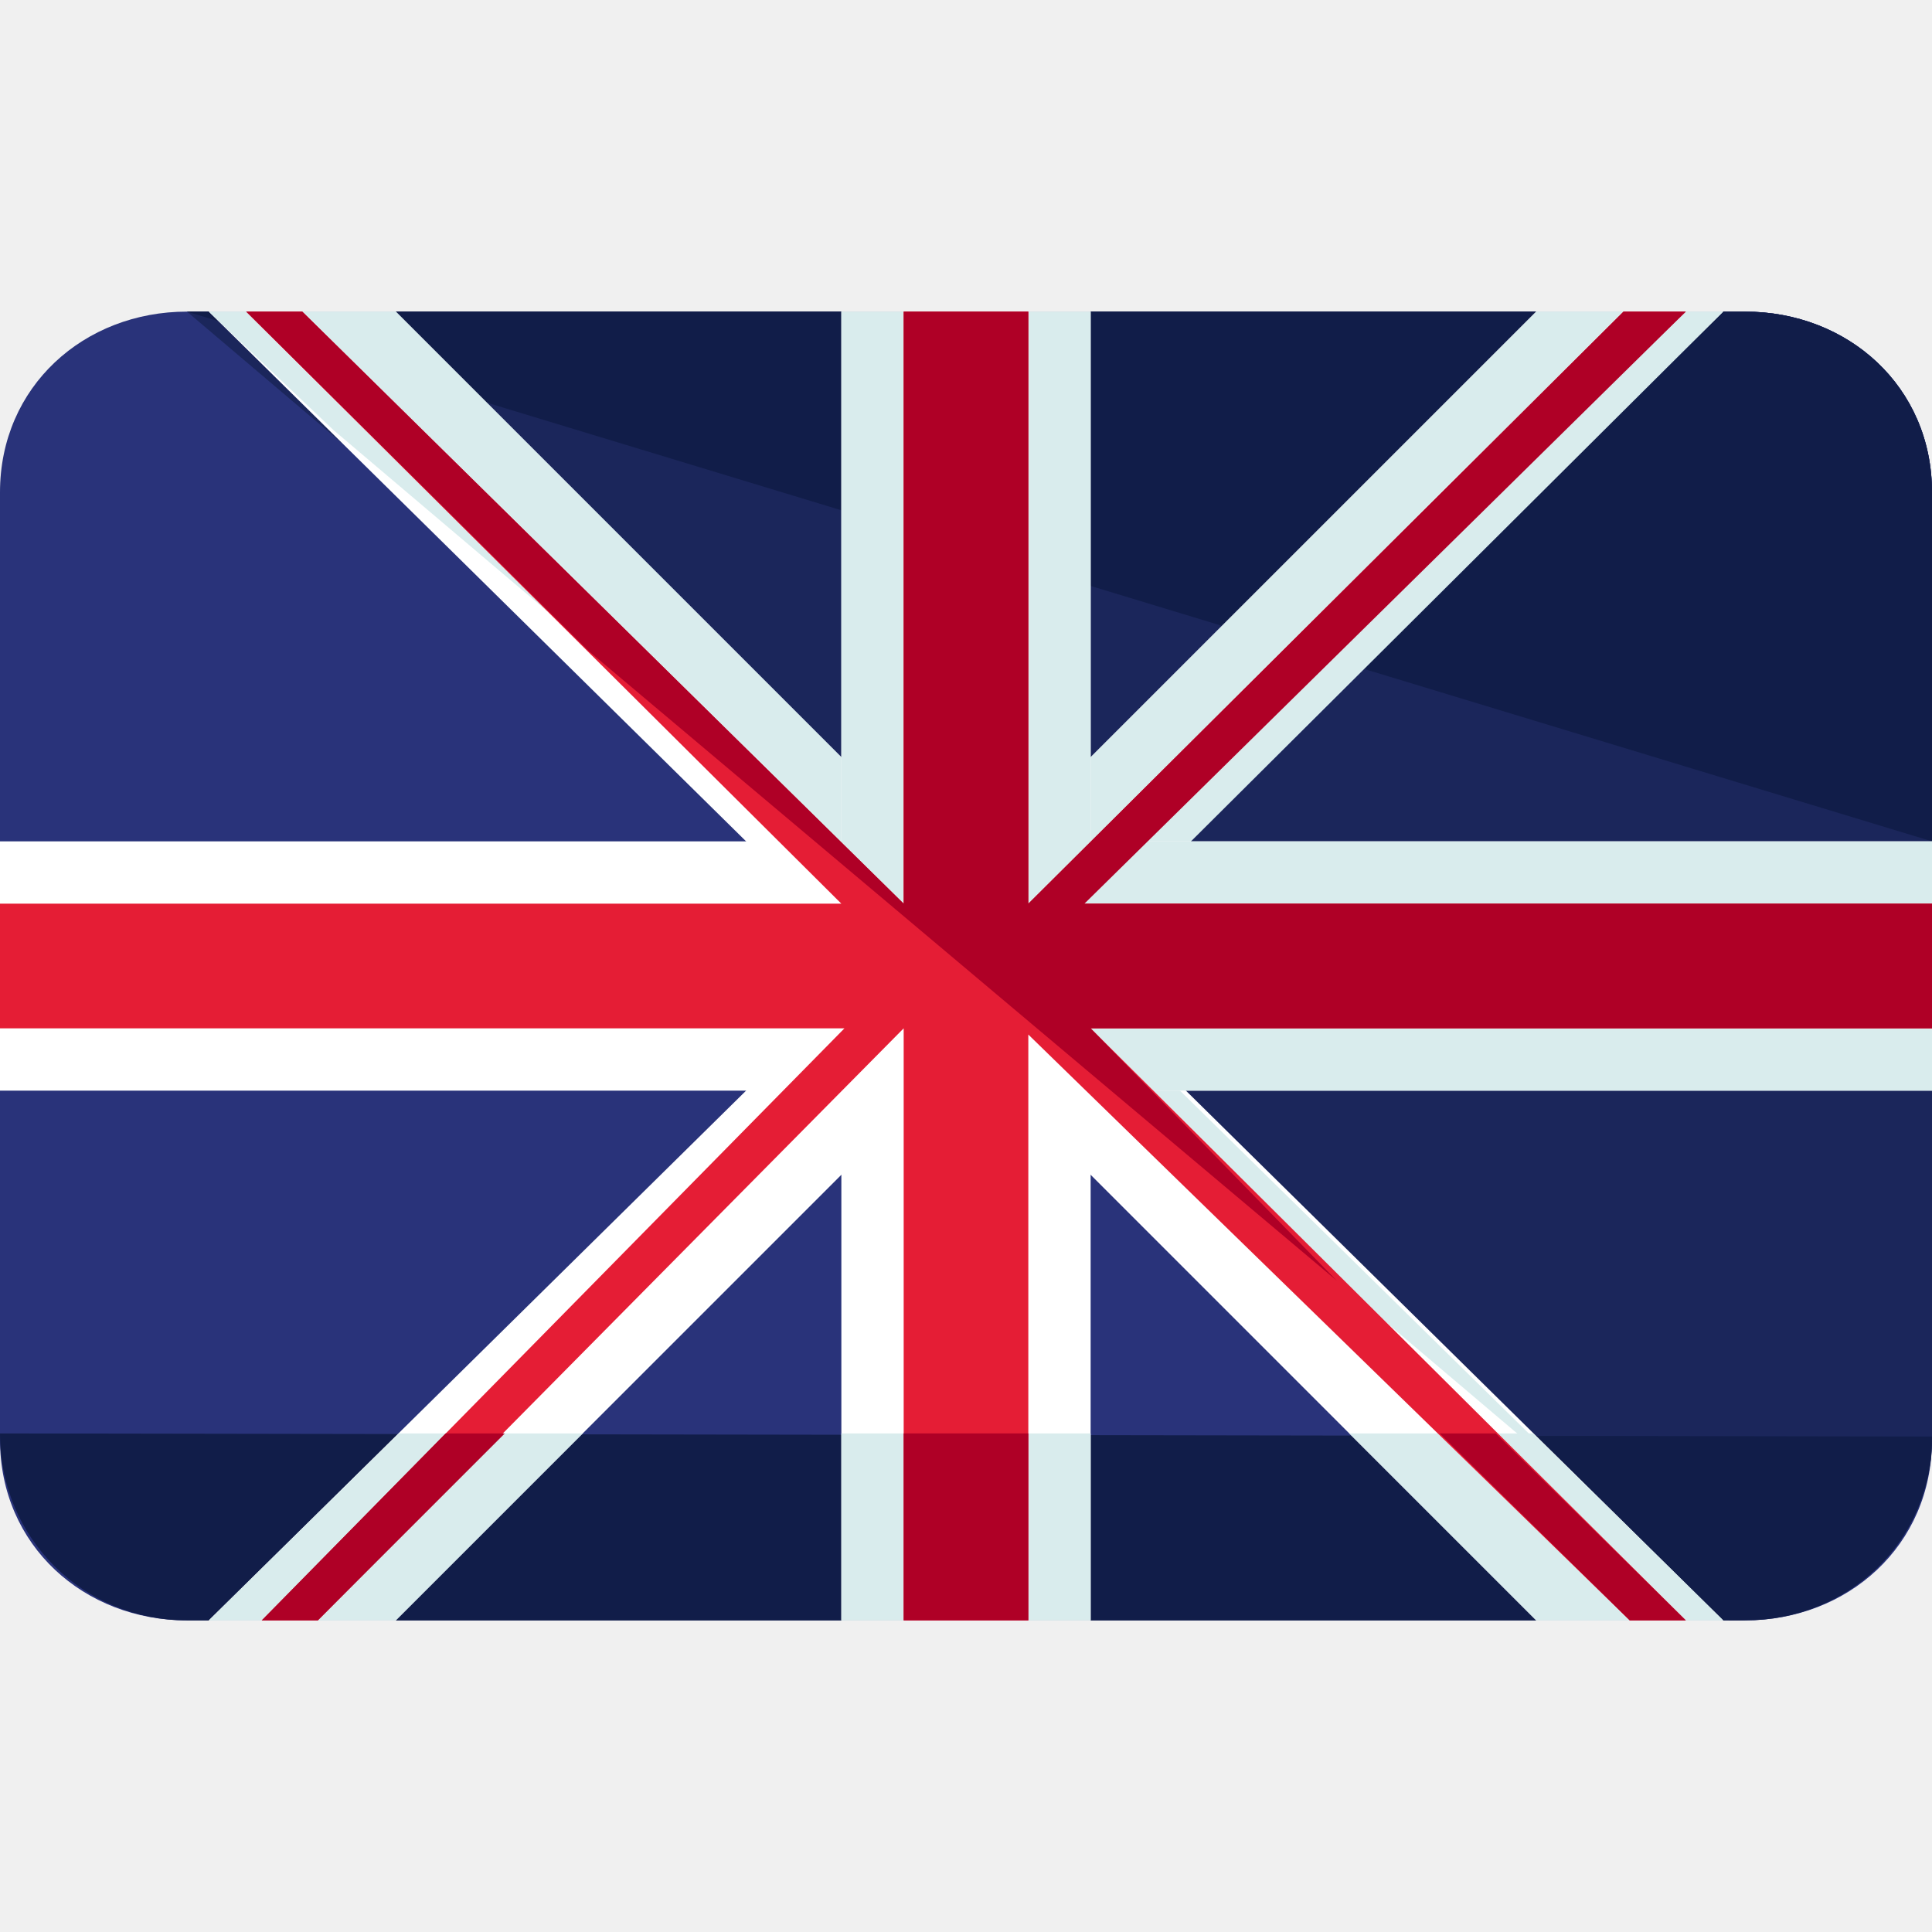
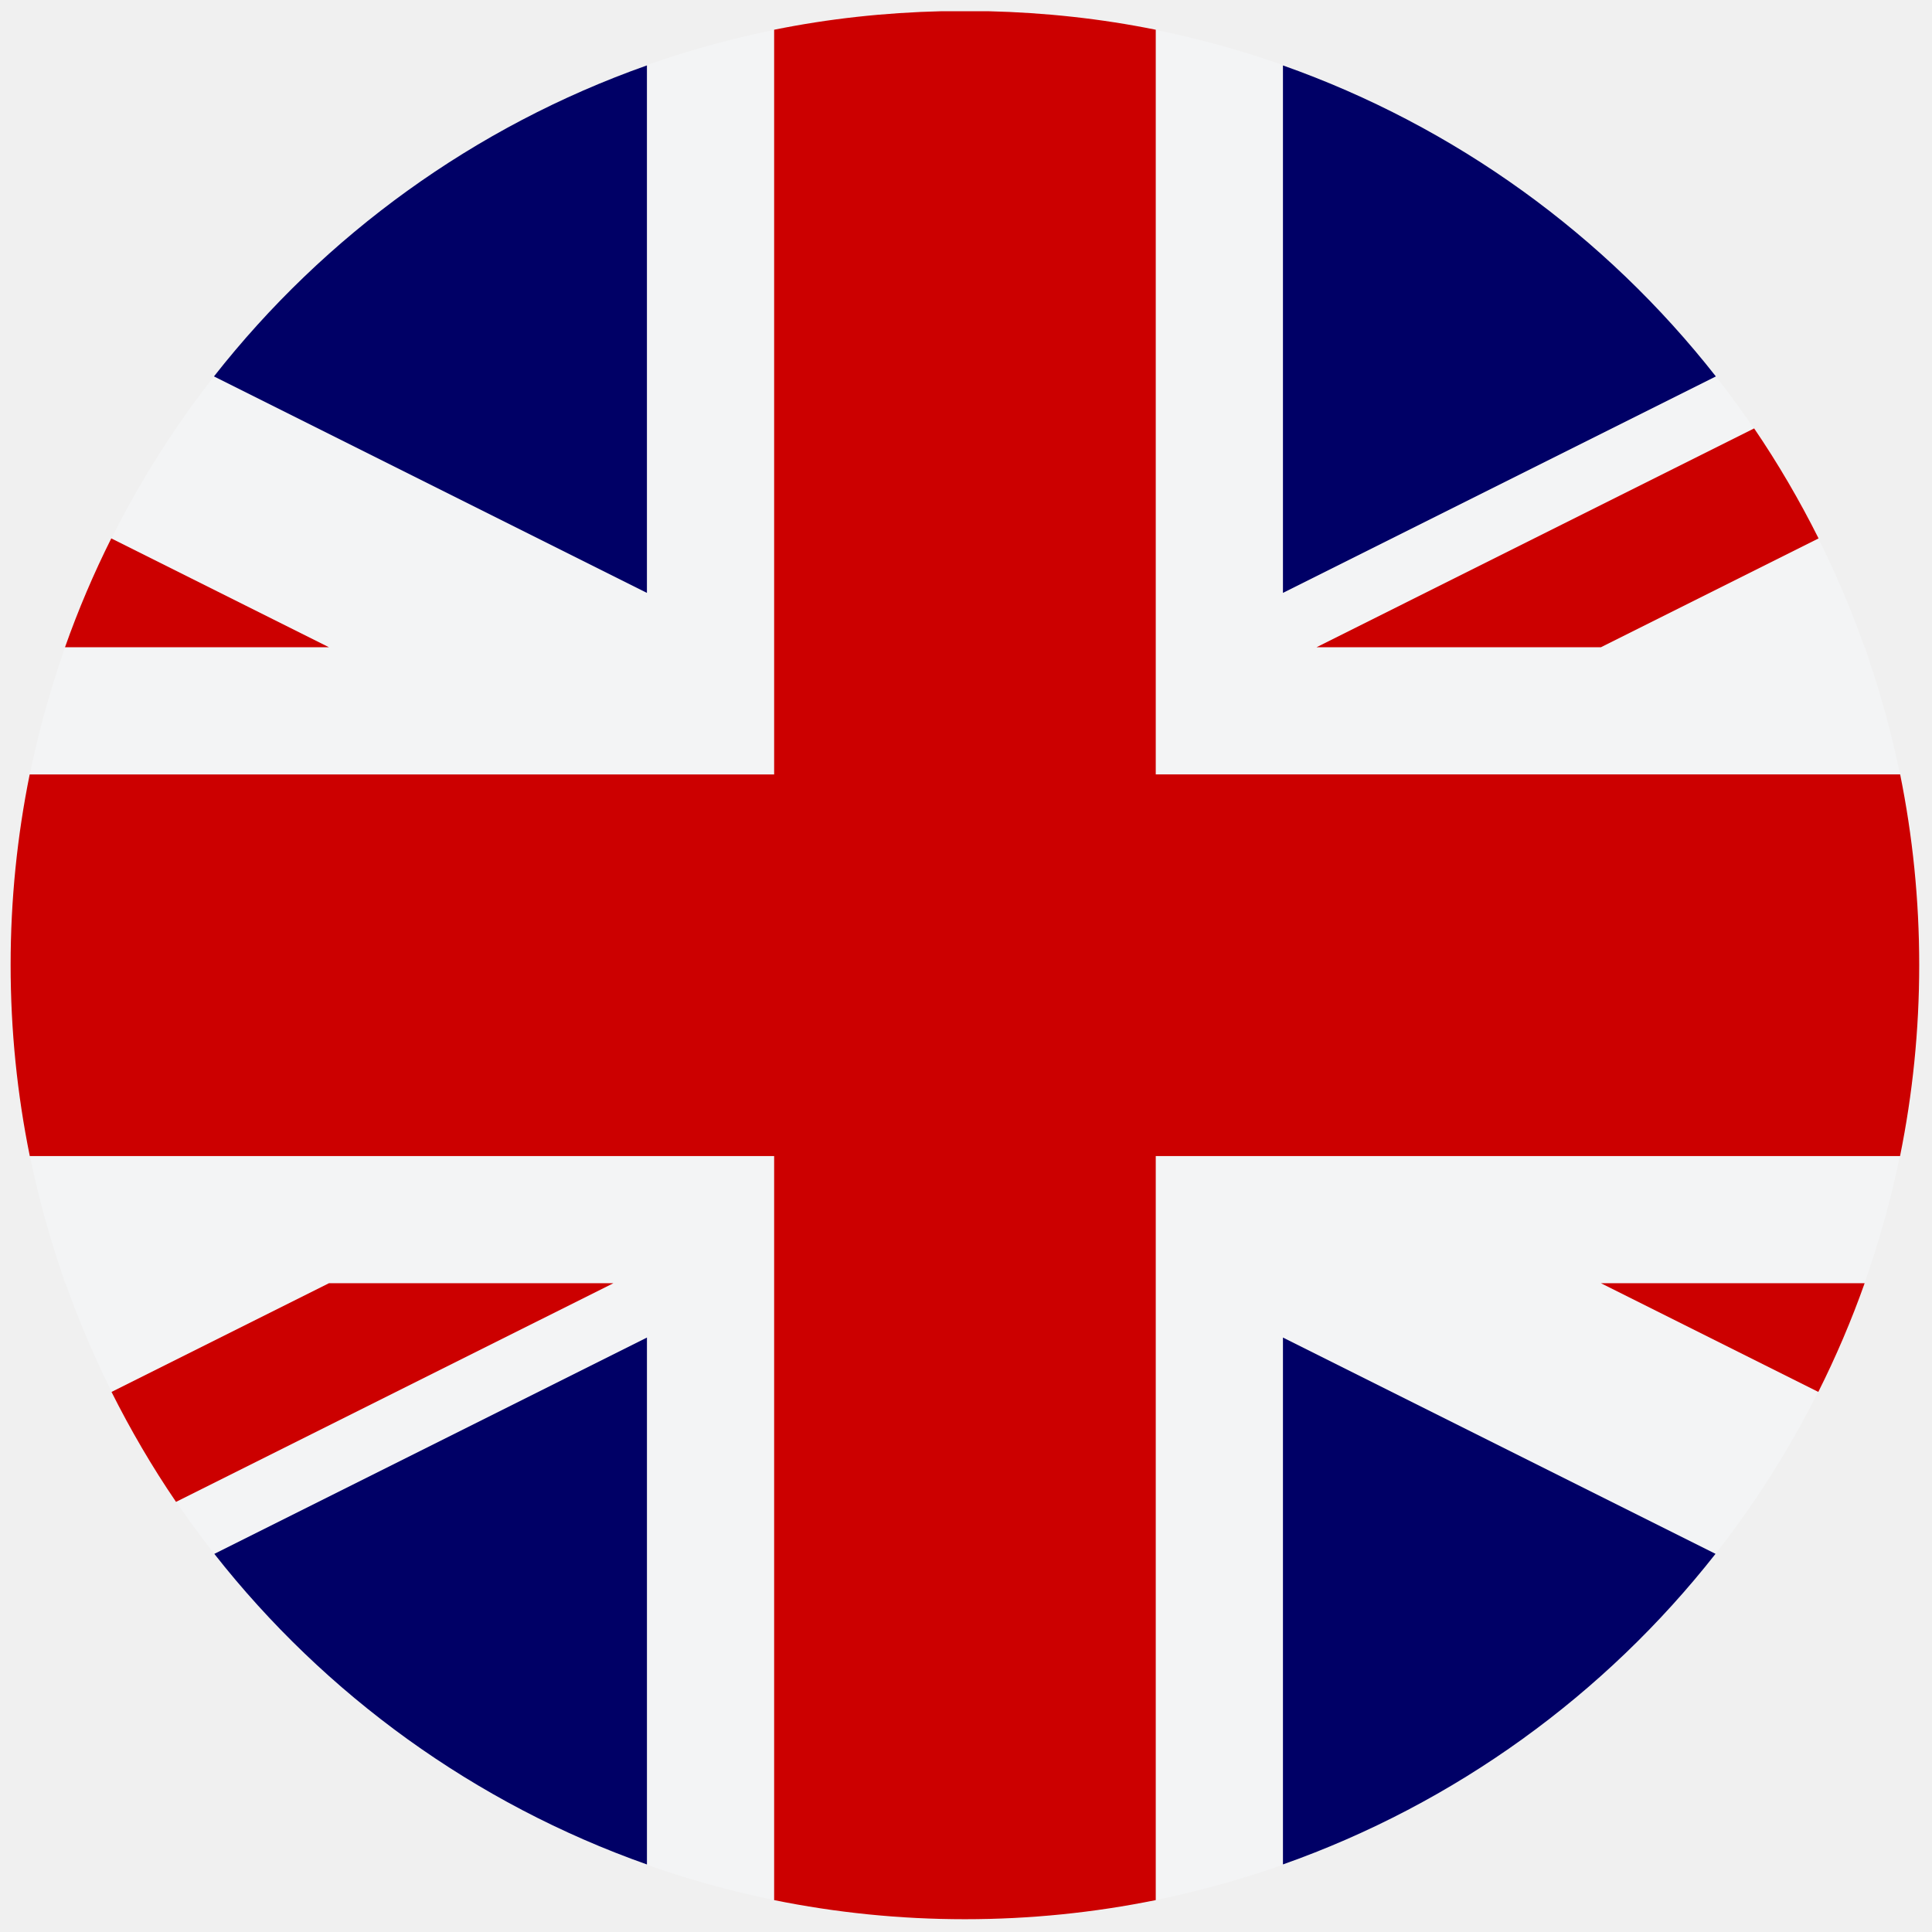
- <svg xmlns="http://www.w3.org/2000/svg" version="1.1" id="Layer_1" viewBox="0 0 496 496" xml:space="preserve">
-   <path style="fill:#29337A;" d="M496,369.6c0,27.2-21.6,46.4-48,46.4H48c-26.4,0-48-19.2-48-46.4V126.4C0,99.2,21.6,80,48,80h400  c26.4,0,48,19.2,48,46.4V369.6z" />
-   <path style="fill:#1B265B;" d="M48,80h400c26.4,0,48,19.2,48,46.4v243.2c0,27.2-25.6,46.4-52,46.4" />
-   <g>
-     <path style="fill:#111D49;" d="M48,80h400c26.4,0,48,19.2,48,46.4V216" />
-     <path style="fill:#111D49;" d="M496,368.8c0,27.2-21.6,47.2-48,47.2H48c-26.4,0-48-20.8-48-48" />
-   </g>
-   <polygon style="fill:#FFFFFF;" points="272,248 442.4,80 394.4,80 248,226.4 101.6,80 53.6,80 224,248 53.6,416 101.6,416   248,269.6 394.4,416 442.4,416 " />
-   <g>
-     <polygon style="fill:#D9ECED;" points="102.4,368 53.6,416 101.6,416 149.6,368  " />
-     <polygon style="fill:#D9ECED;" points="346.4,368 394.4,416 442.4,416 393.6,368  " />
-     <polygon style="fill:#D9ECED;" points="411.2,386.4 272,249.6 442.4,80 394.4,80 248,226.4 101.6,80 53.6,80 85.6,110.4  " />
-   </g>
-   <polygon style="fill:#FFFFFF;" points="496,216 280,216 280,80 216,80 216,216 0,216 0,280 216,280 216,416 280,416 280,280   496,280 " />
-   <g>
-     <rect x="216" y="368" style="fill:#D9ECED;" width="64" height="48" />
-     <polygon style="fill:#D9ECED;" points="280,80 216,80 216,216 210.4,216 285.6,280 496,280 496,216 280,216  " />
-   </g>
-   <polygon style="fill:#E51D35;" points="496,232 264,232 273.6,232 432.8,80 416.8,80 264,232 264,80 232,80 232,232 232,232   77.6,80 63.2,80 216,232 0,232 0,264 216.8,264 67.2,416 81.6,416 232,264 232,416 264,416 264,265.6 418.4,416 432.8,416 280,264   496,264 " />
-   <g>
-     <rect x="232" y="368" style="fill:#AF0026;" width="32" height="48" />
-     <polygon style="fill:#AF0026;" points="114.4,368 67.2,416 81.6,416 129.6,368  " />
-     <polygon style="fill:#AF0026;" points="369.6,368 418.4,416 432.8,416 384,368  " />
-     <polygon style="fill:#AF0026;" points="278.4,232 432.8,80 416.8,80 264,232 264,80 232,80 232,232 232,232 77.6,80 63.2,80    151.2,167.2 343.2,328.8 280,264 496,264 496,232 264,232  " />
+ <svg xmlns="http://www.w3.org/2000/svg" version="1.1" width="256" height="256" viewBox="0 0 256 256" xml:space="preserve">
+   <g style="stroke: none; stroke-width: 0; stroke-dasharray: none; stroke-linecap: butt; stroke-linejoin: miter; stroke-miterlimit: 10; fill: none; fill-rule: nonzero; opacity: 1;" transform="translate(1.406593 1.406593) scale(2.81 2.81)">
+     <path d="M 88.35 57.052 c 0.034 -0.123 0.076 -0.243 0.109 -0.367 l -0.004 -0.002 C 89.457 52.957 90 49.043 90 45 c 0 -4.033 -0.54 -7.938 -1.538 -11.657 l 0.004 -0.002 c -0.039 -0.146 -0.088 -0.289 -0.128 -0.434 c -0.137 -0.492 -0.28 -0.982 -0.434 -1.468 c -0.081 -0.257 -0.167 -0.512 -0.253 -0.768 c -0.073 -0.217 -0.139 -0.437 -0.215 -0.653 h -0.015 c -1.645 -4.653 -4.021 -8.96 -7.01 -12.768 L 59.997 27.458 V 2.57 c -4.368 -1.544 -9.046 -2.427 -13.915 -2.542 h -2.164 c -4.868 0.115 -9.545 0.998 -13.913 2.541 v 24.889 L 9.589 17.249 c -2.989 3.809 -5.366 8.116 -7.01 12.769 H 2.564 c -0.076 0.216 -0.143 0.436 -0.216 0.653 c -0.086 0.255 -0.172 0.509 -0.253 0.765 c -0.154 0.486 -0.297 0.977 -0.434 1.47 c -0.04 0.145 -0.089 0.287 -0.128 0.432 l 0.004 0.002 C 0.54 37.061 0 40.966 0 45 c 0 4.043 0.543 7.957 1.545 11.684 l -0.004 0.002 c 0.033 0.123 0.074 0.242 0.108 0.365 c 0.146 0.524 0.298 1.046 0.462 1.562 c 0.075 0.236 0.154 0.47 0.233 0.705 c 0.077 0.231 0.148 0.464 0.229 0.693 H 2.59 c 1.647 4.651 4.025 8.955 7.016 12.761 l 20.4 -10.2 v 24.86 C 34.697 89.089 39.741 90 45 90 c 5.26 0 10.305 -0.911 14.997 -2.57 V 62.572 l 20.398 10.199 c 2.991 -3.806 5.368 -8.11 7.015 -12.76 h 0.015 c 0.081 -0.229 0.152 -0.463 0.23 -0.694 c 0.079 -0.234 0.158 -0.468 0.233 -0.704 C 88.052 58.096 88.205 57.575 88.35 57.052 z" style="stroke: none; stroke-width: 1; stroke-dasharray: none; stroke-linecap: butt; stroke-linejoin: miter; stroke-miterlimit: 10; fill: rgb(243,244,245); fill-rule: nonzero; opacity: 1;" transform=" matrix(1 0 0 1 0 0) " stroke-linecap="round" />
+     <path d="M 53.999 0.902 c -2.565 -0.521 -5.213 -0.81 -7.917 -0.874 h -2.164 c -2.703 0.064 -5.35 0.354 -7.914 0.874 v 35.116 H 0.899 C 0.311 38.92 0 41.924 0 45 c 0 3.087 0.312 6.1 0.904 9.012 h 35.1 v 35.087 C 38.911 89.689 41.919 90 45 90 c 3.082 0 6.091 -0.311 8.999 -0.902 V 54.012 h 35.097 C 89.688 51.1 90 48.087 90 45 c 0 -3.076 -0.311 -6.08 -0.899 -8.983 H 53.999 V 0.902 z" style="stroke: none; stroke-width: 1; stroke-dasharray: none; stroke-linecap: butt; stroke-linejoin: miter; stroke-miterlimit: 10; fill: rgb(204,0,0); fill-rule: nonzero; opacity: 1;" transform=" matrix(1 0 0 1 0 0) " stroke-linecap="round" />
+     <path d="M 85.242 65.135 c 0.829 -1.653 1.56 -3.363 2.184 -5.125 H 74.993 L 85.242 65.135 z" style="stroke: none; stroke-width: 1; stroke-dasharray: none; stroke-linecap: butt; stroke-linejoin: miter; stroke-miterlimit: 10; fill: rgb(204,0,0); fill-rule: nonzero; opacity: 1;" transform=" matrix(1 0 0 1 0 0) " stroke-linecap="round" />
+     <path d="M 82.216 19.701 L 61.581 30.019 h 13.412 l 10.261 -5.131 C 84.353 23.088 83.341 21.354 82.216 19.701 z" style="stroke: none; stroke-width: 1; stroke-dasharray: none; stroke-linecap: butt; stroke-linejoin: miter; stroke-miterlimit: 10; fill: rgb(204,0,0); fill-rule: nonzero; opacity: 1;" transform=" matrix(1 0 0 1 0 0) " stroke-linecap="round" />
+     <path d="M 4.747 24.887 c -0.829 1.655 -1.559 3.368 -2.182 5.132 H 15.01 L 4.747 24.887 z" style="stroke: none; stroke-width: 1; stroke-dasharray: none; stroke-linecap: butt; stroke-linejoin: miter; stroke-miterlimit: 10; fill: rgb(204,0,0); fill-rule: nonzero; opacity: 1;" transform=" matrix(1 0 0 1 0 0) " stroke-linecap="round" />
+     <path d="M 7.8 70.321 L 28.422 60.01 H 15.01 L 4.758 65.136 C 5.661 66.936 6.674 68.67 7.8 70.321 z" style="stroke: none; stroke-width: 1; stroke-dasharray: none; stroke-linecap: butt; stroke-linejoin: miter; stroke-miterlimit: 10; fill: rgb(204,0,0); fill-rule: nonzero; opacity: 1;" transform=" matrix(1 0 0 1 0 0) " stroke-linecap="round" />
+     <path d="M 9.605 72.771" style="stroke: none; stroke-width: 1; stroke-dasharray: none; stroke-linecap: butt; stroke-linejoin: miter; stroke-miterlimit: 10; fill: rgb(0,0,102); fill-rule: nonzero; opacity: 1;" transform=" matrix(1 0 0 1 0 0) " stroke-linecap="round" />
+     <path d="M 80.412 17.251" style="stroke: none; stroke-width: 1; stroke-dasharray: none; stroke-linecap: butt; stroke-linejoin: miter; stroke-miterlimit: 10; fill: rgb(0,0,102); fill-rule: nonzero; opacity: 1;" transform=" matrix(1 0 0 1 0 0) " stroke-linecap="round" />
+     <path d="M 80.395 72.77" style="stroke: none; stroke-width: 1; stroke-dasharray: none; stroke-linecap: butt; stroke-linejoin: miter; stroke-miterlimit: 10; fill: rgb(0,0,102); fill-rule: nonzero; opacity: 1;" transform=" matrix(1 0 0 1 0 0) " stroke-linecap="round" />
+     <path d="M 9.589 17.25" style="stroke: none; stroke-width: 1; stroke-dasharray: none; stroke-linecap: butt; stroke-linejoin: miter; stroke-miterlimit: 10; fill: rgb(0,0,102); fill-rule: nonzero; opacity: 1;" transform=" matrix(1 0 0 1 0 0) " stroke-linecap="round" />
+     <path d="M 9.589 17.249 l 20.416 10.208 v -3.99 V 2.584 C 21.874 5.458 14.813 10.593 9.589 17.249 z" style="stroke: none; stroke-width: 1; stroke-dasharray: none; stroke-linecap: butt; stroke-linejoin: miter; stroke-miterlimit: 10; fill: rgb(0,0,102); fill-rule: nonzero; opacity: 1;" transform=" matrix(1 0 0 1 0 0) " stroke-linecap="round" />
+     <path d="M 59.997 2.585 v 22.302 v 2.57 L 80.411 17.25 C 75.188 10.594 68.128 5.459 59.997 2.585 z" style="stroke: none; stroke-width: 1; stroke-dasharray: none; stroke-linecap: butt; stroke-linejoin: miter; stroke-miterlimit: 10; fill: rgb(0,0,102); fill-rule: nonzero; opacity: 1;" transform=" matrix(1 0 0 1 0 0) " stroke-linecap="round" />
+     <path d="M 30.006 72.77 V 62.572 l -20.4 10.2 c 5.222 6.646 12.276 11.774 20.4 14.646 V 72.77 z" style="stroke: none; stroke-width: 1; stroke-dasharray: none; stroke-linecap: butt; stroke-linejoin: miter; stroke-miterlimit: 10; fill: rgb(0,0,102); fill-rule: nonzero; opacity: 1;" transform=" matrix(1 0 0 1 0 0) " stroke-linecap="round" />
+     <path d="M 59.997 62.572 v 9.296 v 15.548 c 8.123 -2.872 15.176 -8 20.398 -14.646 L 59.997 62.572 z" style="stroke: none; stroke-width: 1; stroke-dasharray: none; stroke-linecap: butt; stroke-linejoin: miter; stroke-miterlimit: 10; fill: rgb(0,0,102); fill-rule: nonzero; opacity: 1;" transform=" matrix(1 0 0 1 0 0) " stroke-linecap="round" />
  </g>
</svg>
